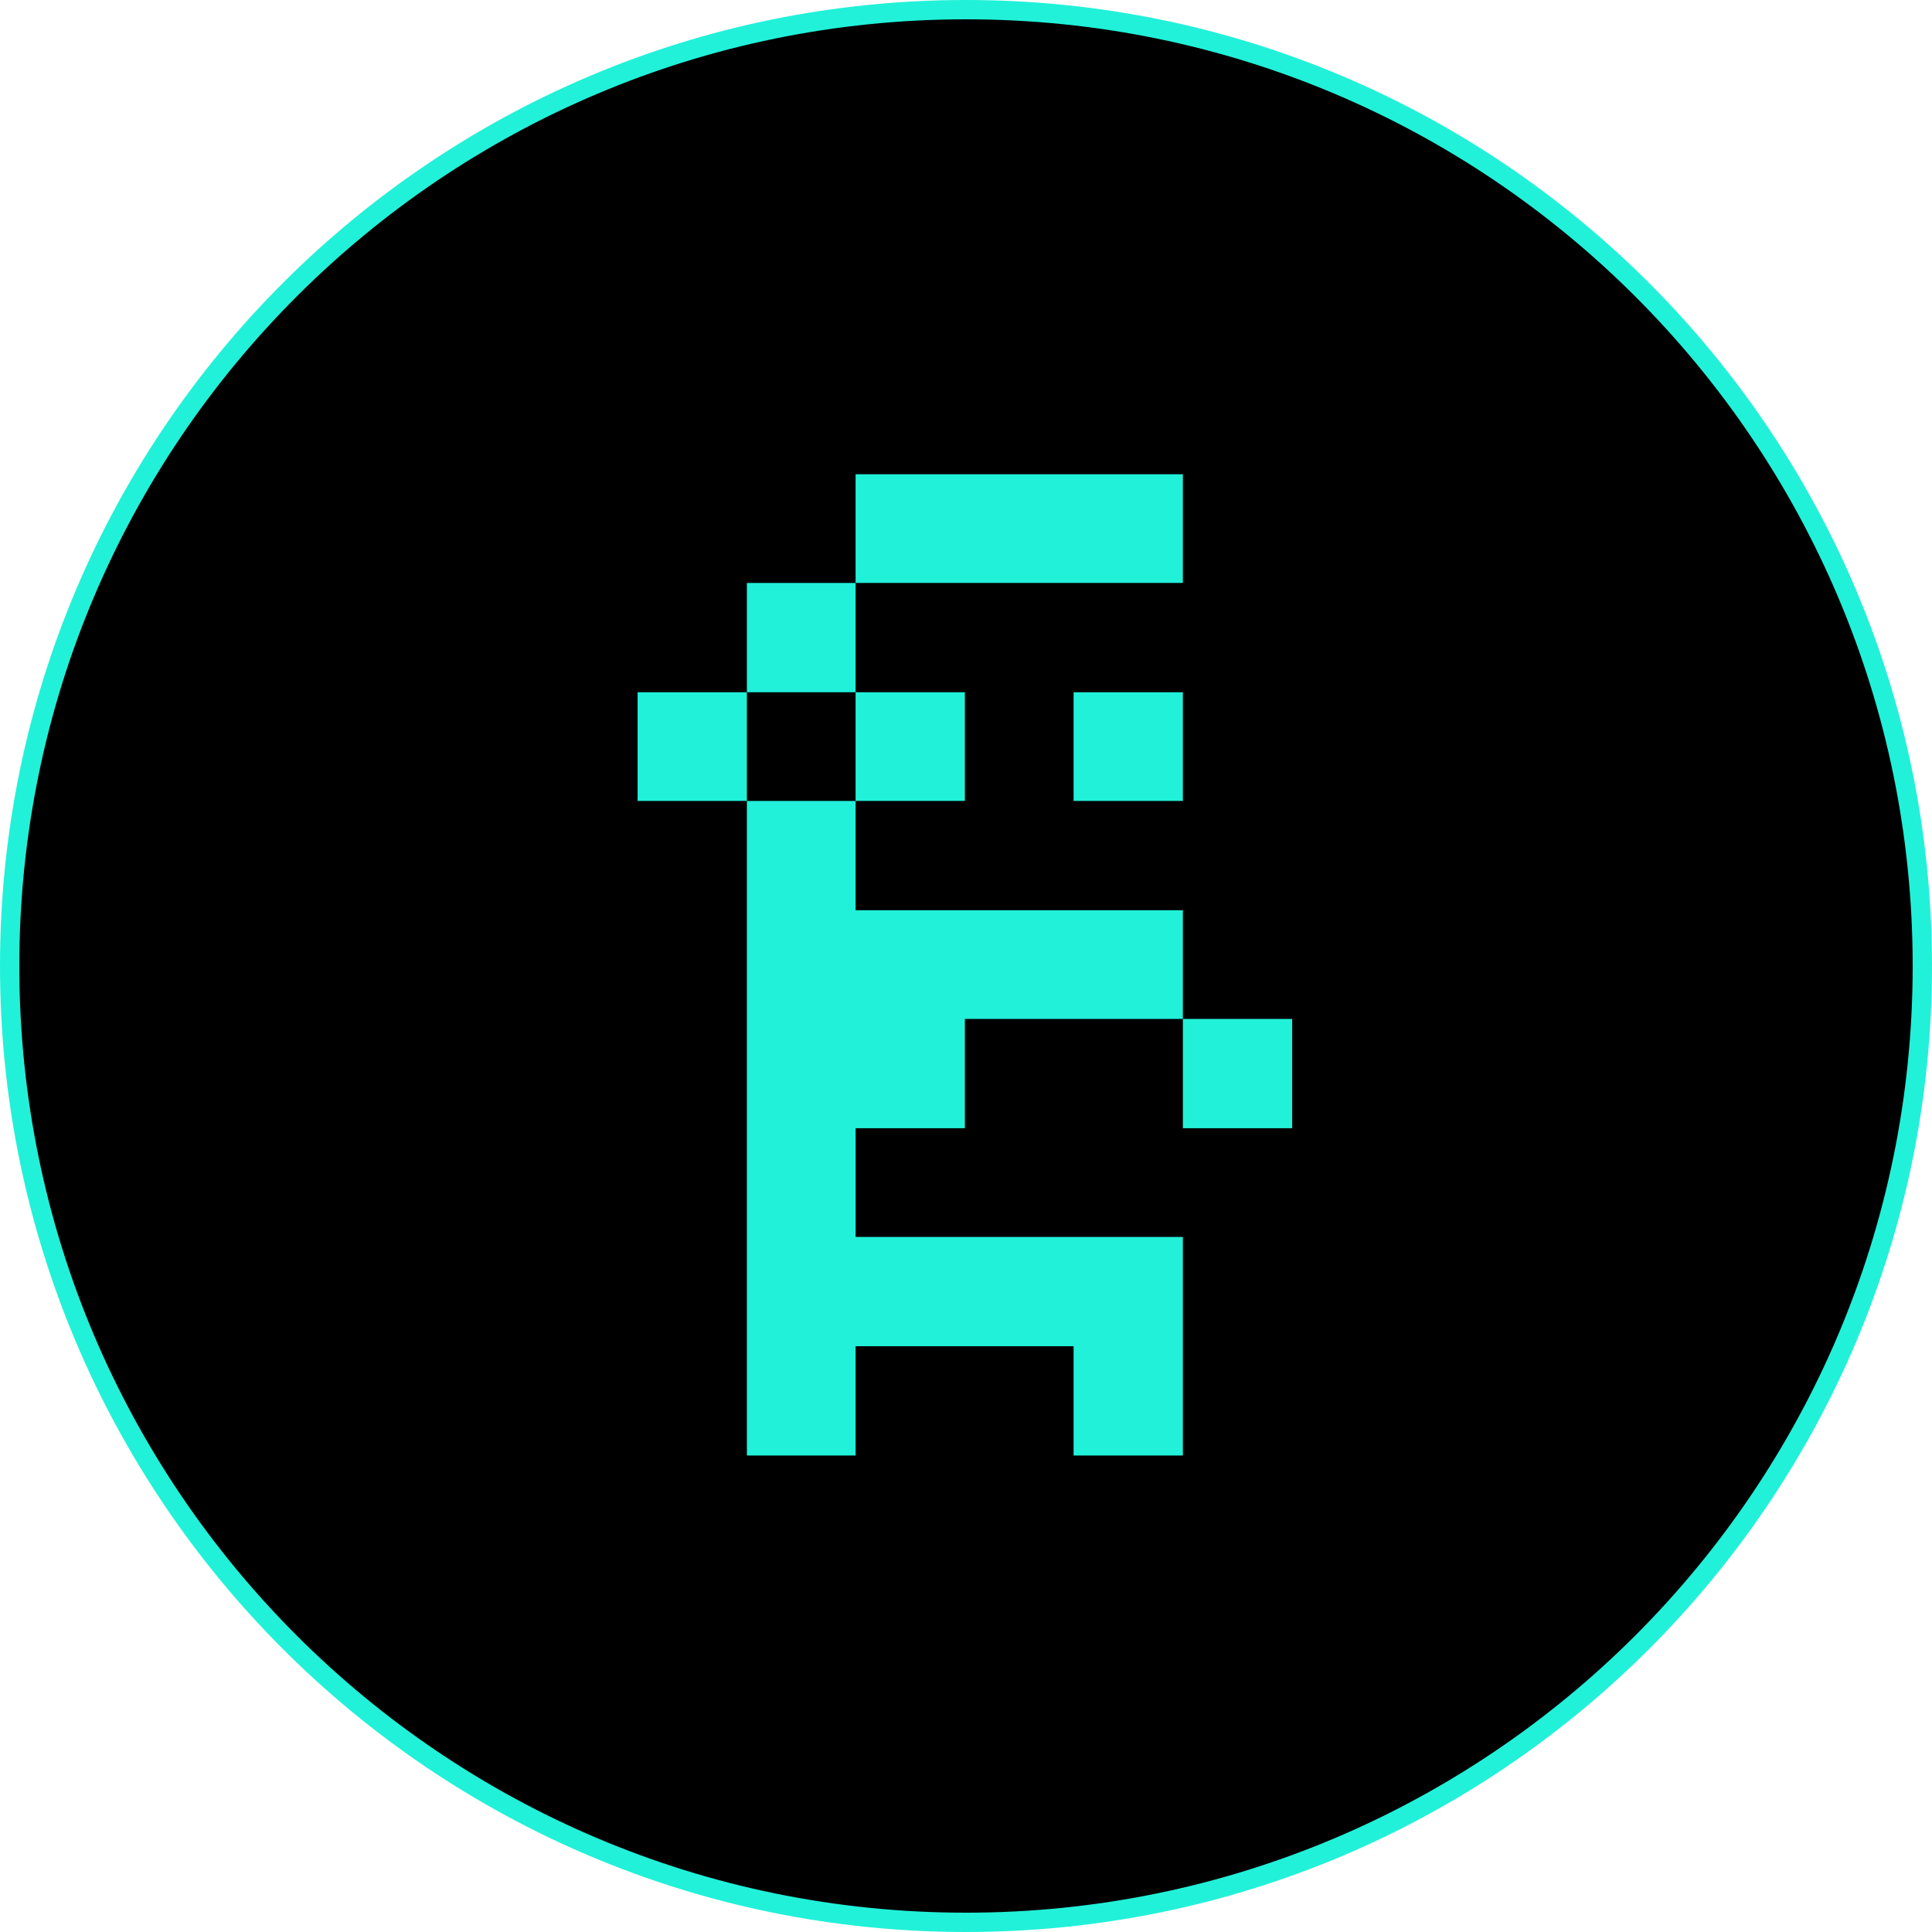
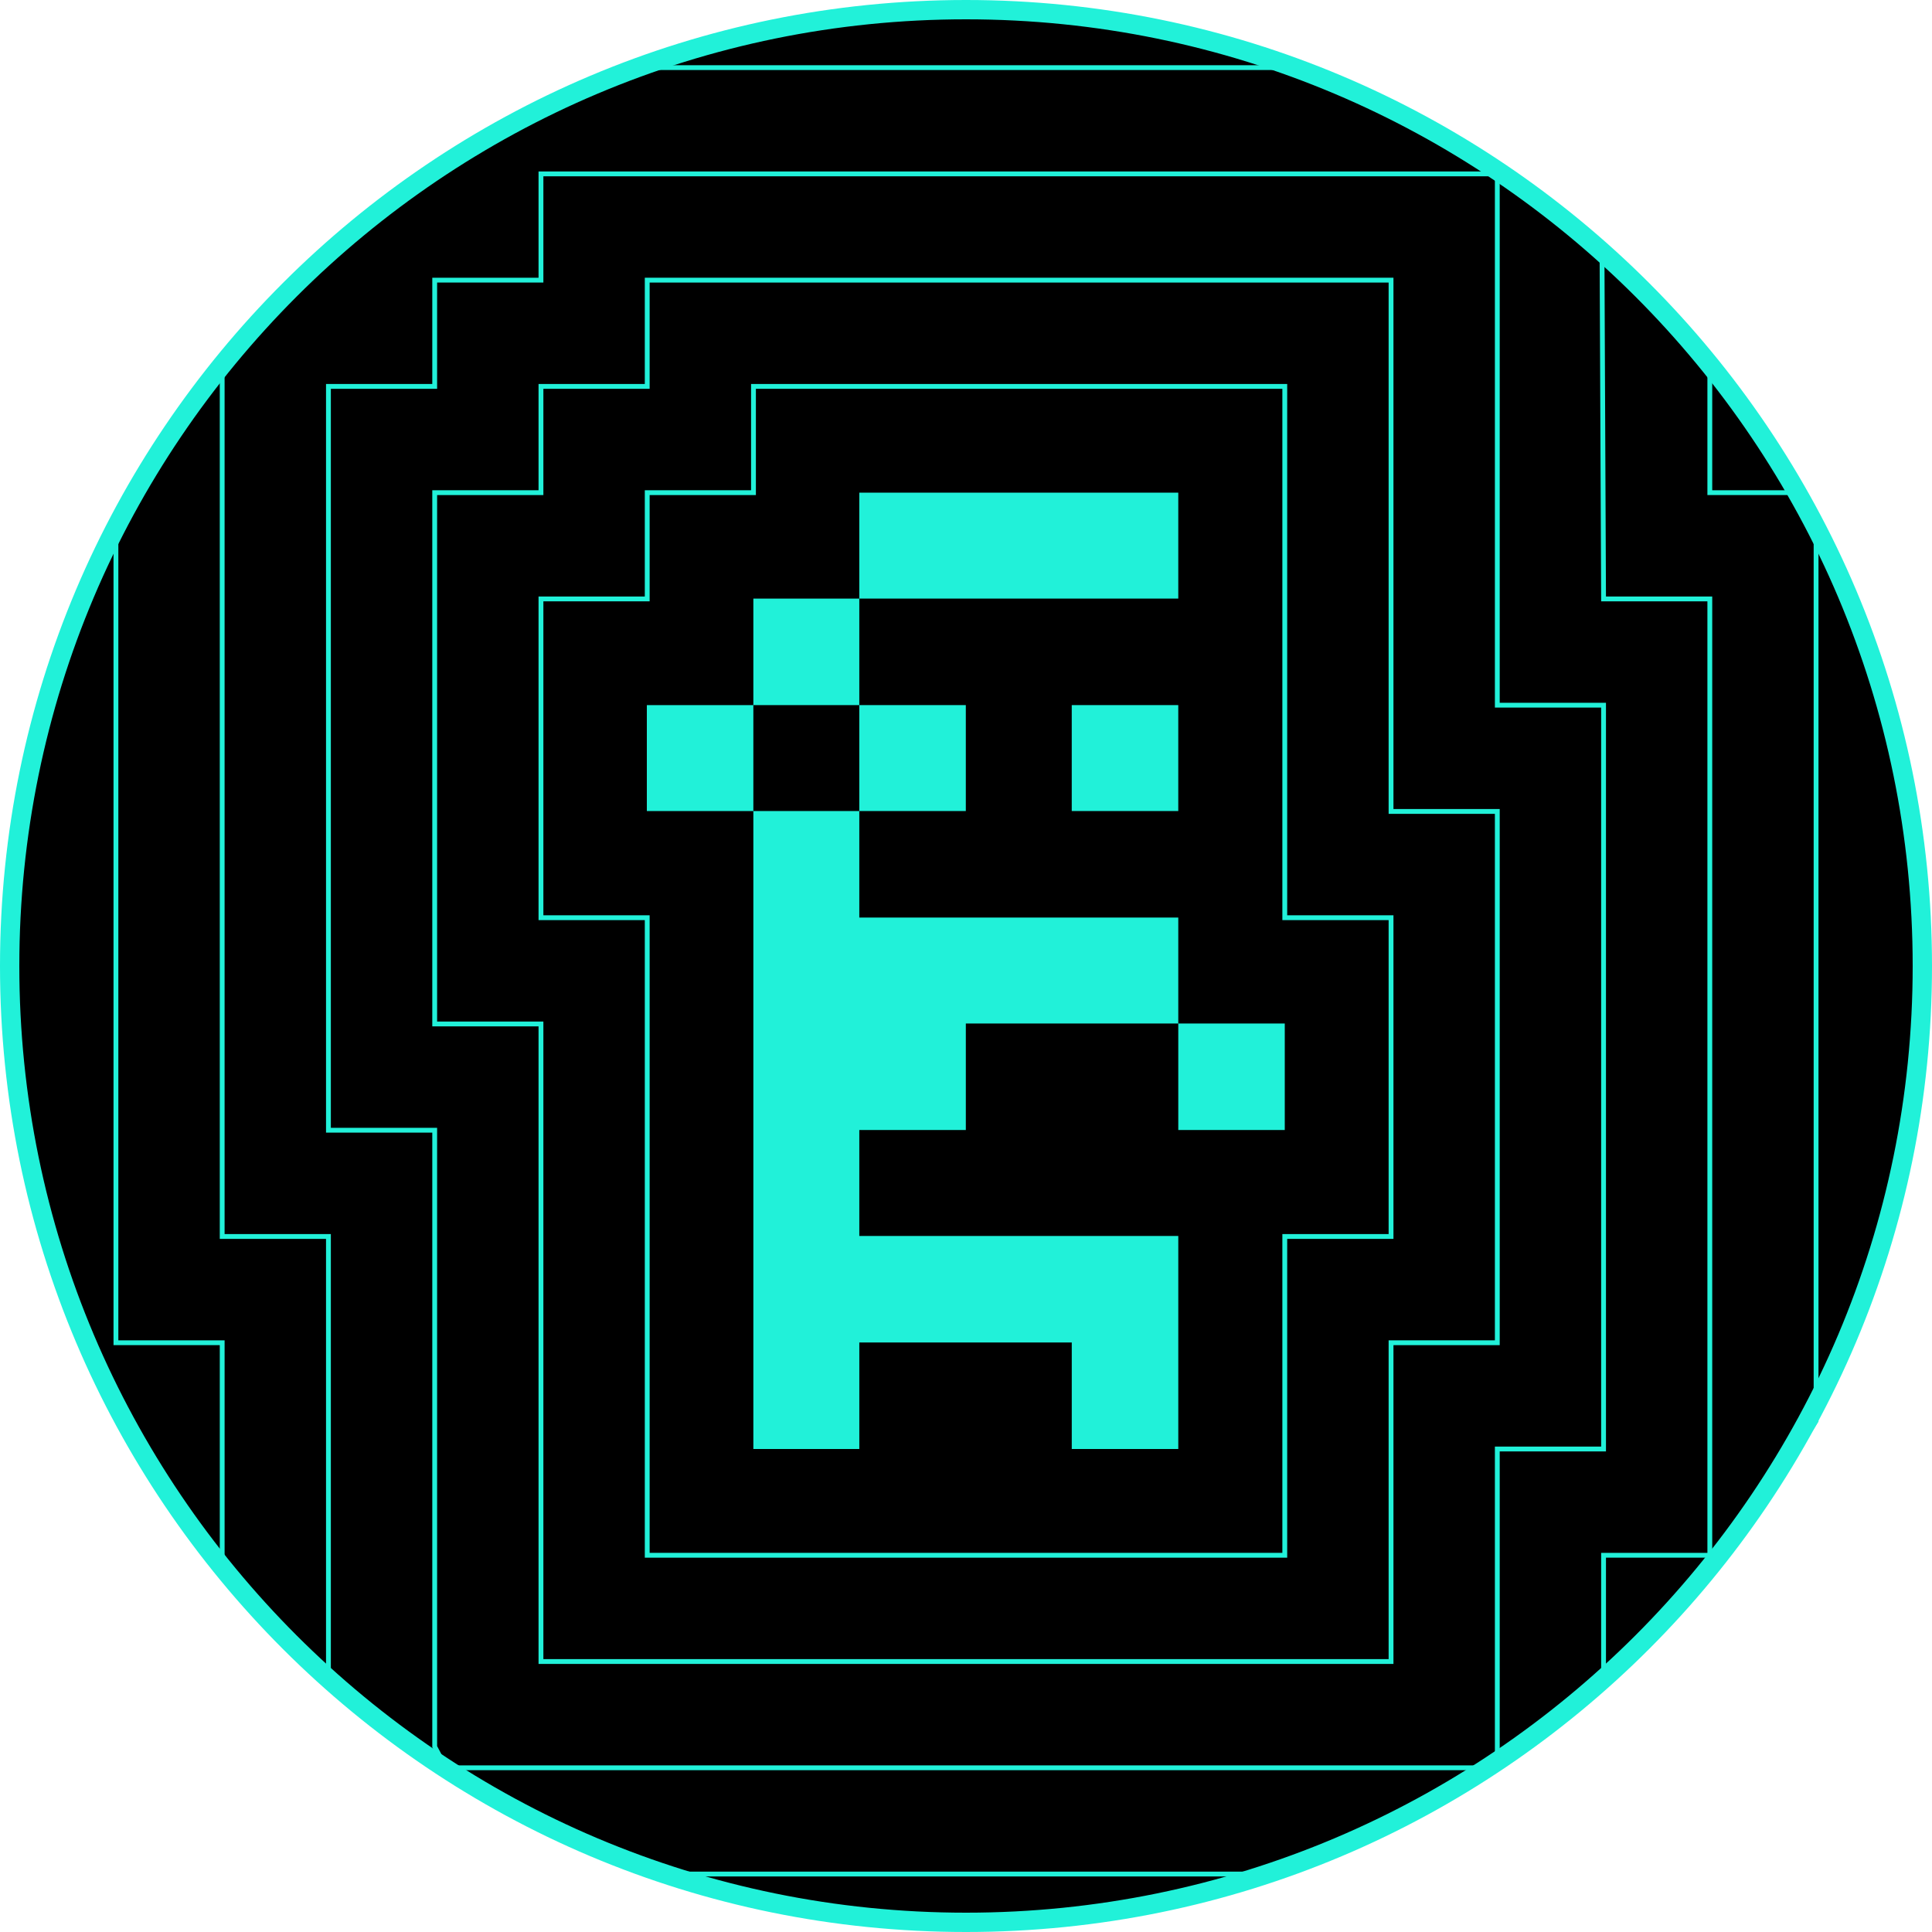
<svg xmlns="http://www.w3.org/2000/svg" width="200" height="200" viewBox="0 0 200 200">
  <defs>
    <clipPath id="clip-_WAT">
      <rect width="200" height="200" />
    </clipPath>
  </defs>
  <g id="_WAT" data-name="$WAT" clip-path="url(#clip-_WAT)">
-     <g id="logo" transform="translate(66.004 49.093)">
-       <circle id="Ellipse_1" data-name="Ellipse 1" cx="99" cy="99" r="99" transform="translate(-65.004 -48.093)" stroke="#21f1d9" stroke-width="2" />
-       <path id="Tracé_40" data-name="Tracé 40" d="M959.567-2244.373v5.627H948.314v11.313H937v11.253h11.314v67.761h11.253v-11.313h22.567v11.313h11.314v-22.627h-33.88V-2182.3H970.88v-11.314h22.567v11.314h11.314v-11.314H993.447v-11.253h-33.88v-11.314H970.88v-11.253H959.567v-11.313h33.88V-2250h-33.88Zm0,22.567v5.627H948.314v-11.253h11.253Z" transform="translate(-937 2250)" fill="#21f1d9" />
-       <path id="Tracé_41" data-name="Tracé 41" d="M1687-1869.373v5.627h11.313V-1875H1687Z" transform="translate(-1641.866 1897.567)" fill="#21f1d9" />
+     <g id="logo" transform="translate(68 47)">
+       <circle id="Ellipse_1" data-name="Ellipse 1" cx="99" cy="99" r="99" transform="translate(-67 -46)" stroke="#21f1d9" stroke-width="2" />
+       <g id="layers">
+         <path id="Tracé_847" data-name="Tracé 847" d="M65-7V48H76V81H65v33H-1V48H-12V15H-1V4H10V-7Z" fill="none" stroke="#21f1d9" stroke-width="0.5" />
+         <path id="Tracé_848" data-name="Tracé 848" d="M76,125V92H87V37H76V-18H-1V-7H-12V4H-23V59h11v66Z" fill="none" stroke="#21f1d9" stroke-width="0.5" />
+         <path id="Tracé_849" data-name="Tracé 849" d="M-21.84,136H87V103H98V26H87V-29H-12v11H-23V-7H-34V70h11v63.817Z" fill="none" stroke="#21f1d9" stroke-width="0.5" />
+         <path id="Tracé_850" data-name="Tracé 850" d="M98,127.618V114h11V15H98l-.162-36.3L81.987-33.16,67.149-40H-.458l-10.276,3.817L-23-29s-11.086,8.507-12.56,9.314S-38.336-15.966-45-8.709V81h11v45.5l15.762,11.743L.948,147h63.68l20.549-10.084Z" fill="none" stroke="#21f1d9" stroke-width="0.5" />
+         <path id="Tracé_851" data-name="Tracé 851" d="M120,100.1V6.383L118.209,4H109V-9.822s-6.509-9.5-20.73-18.79c-5.012-3.9-15.382-9.762-27.122-12.946-17.68-4.8-37.954-5.319-41.147-4.05-56.244,6-76,54.376-76,54.376V92h11v22.207s17.822,33.776,74.629,37.784S120,100.1,120,100.1Z" fill="none" stroke="#21f1d9" stroke-width="0.5" />
+       </g>
+       <path id="body" d="M-8298.007,5711h-10.967V5644.96H-8320v-10.966h11.026v-11.027h10.967V5612h33.021v10.965h-33.021v11.027h11.027v10.966h-11.027v11.027h33.021v10.968h11.024v11.025h-11.024v-11.025h-21.993v11.025h-11.027v10.969h33.021V5711h-11.027v-11.027h-21.993V5711Zm-10.967-77.008v10.966h10.967v-10.965h-10.967Zm43.987,10.966h-11.027v-10.966h11.027v10.965Z" transform="translate(8318.961 -5608)" fill="#21f1d9" />
    </g>
  </g>
</svg>
